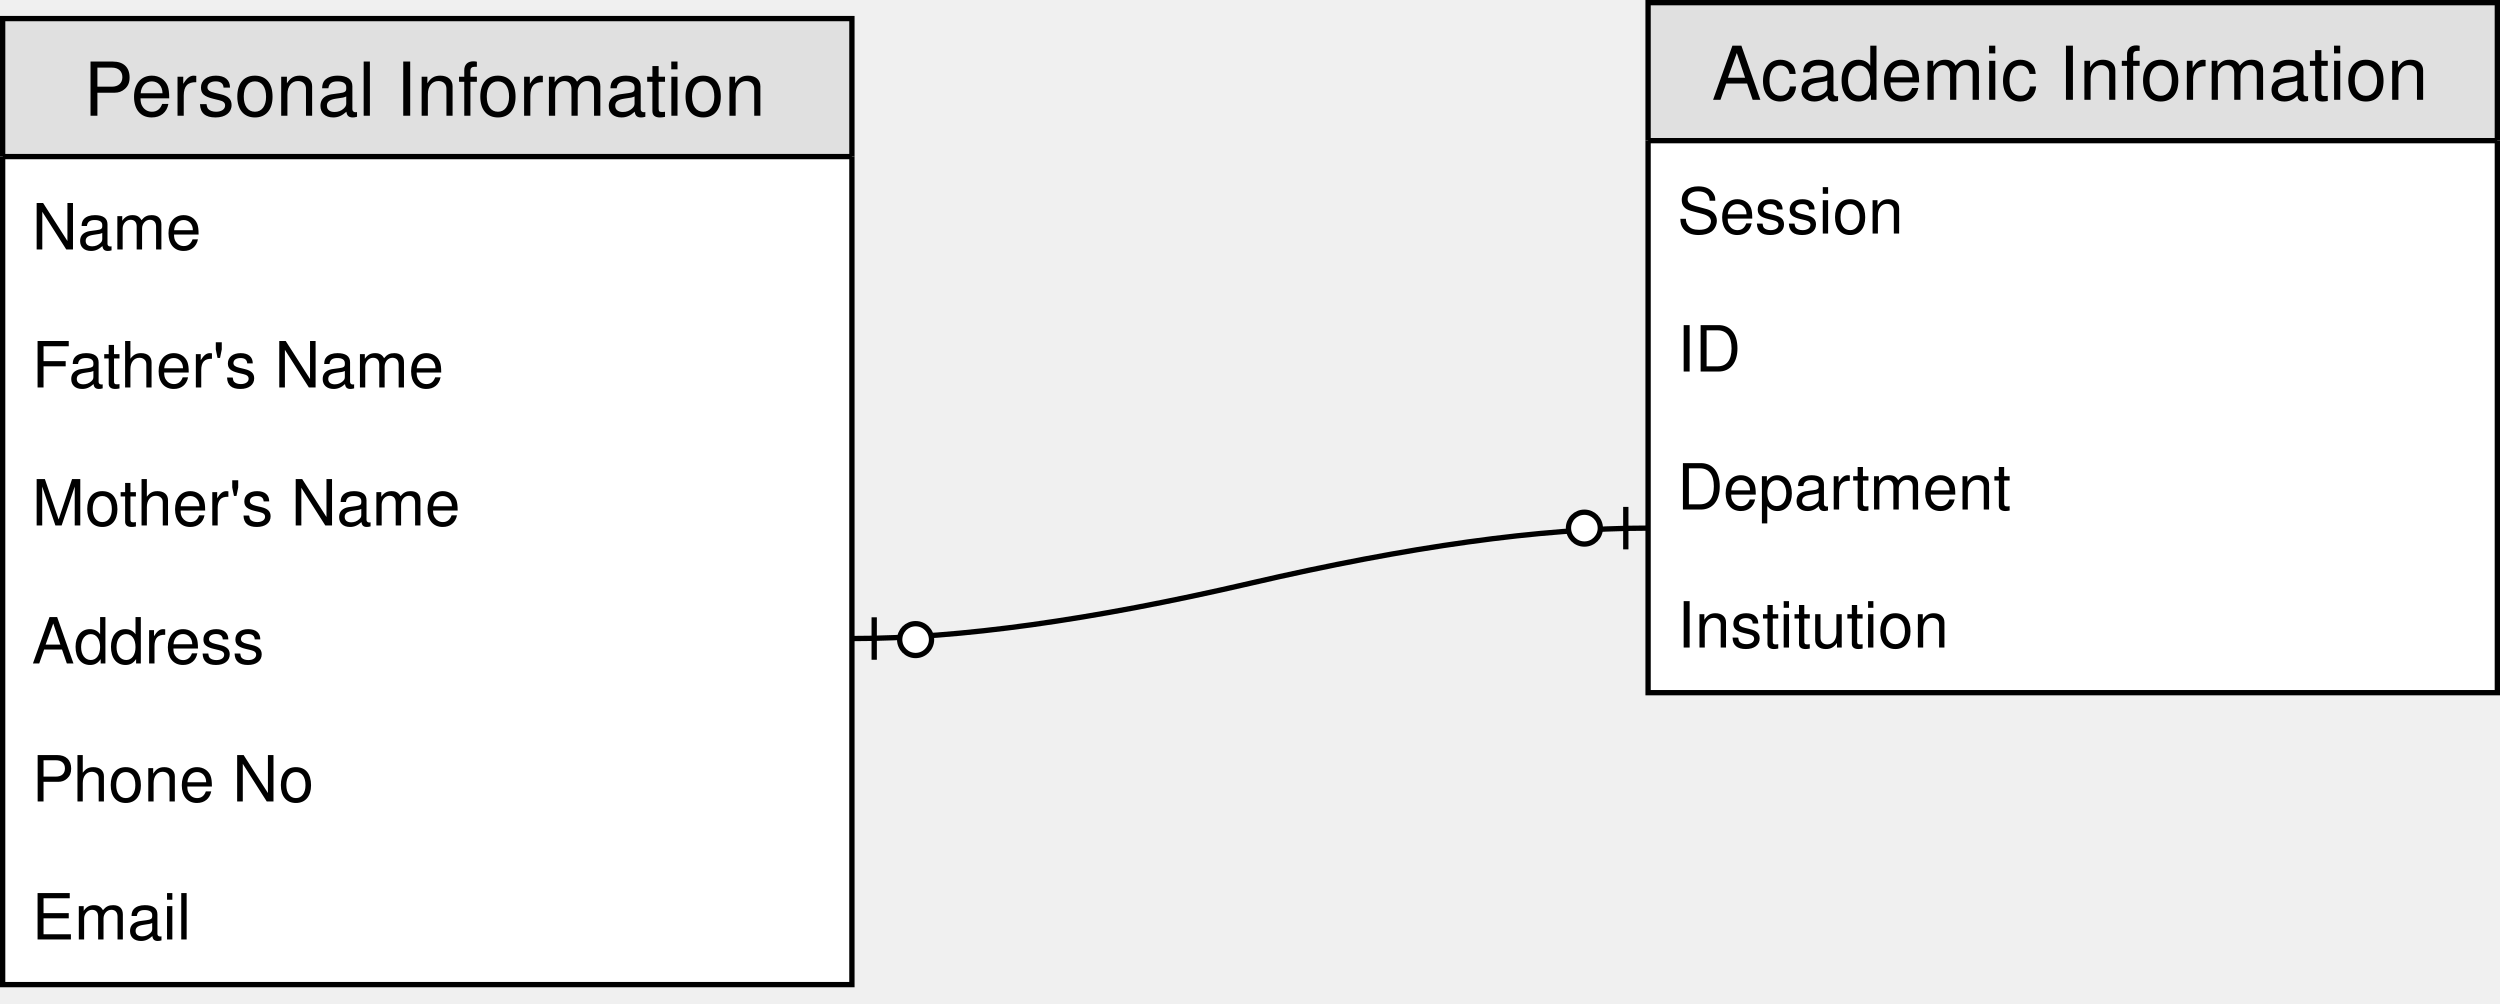
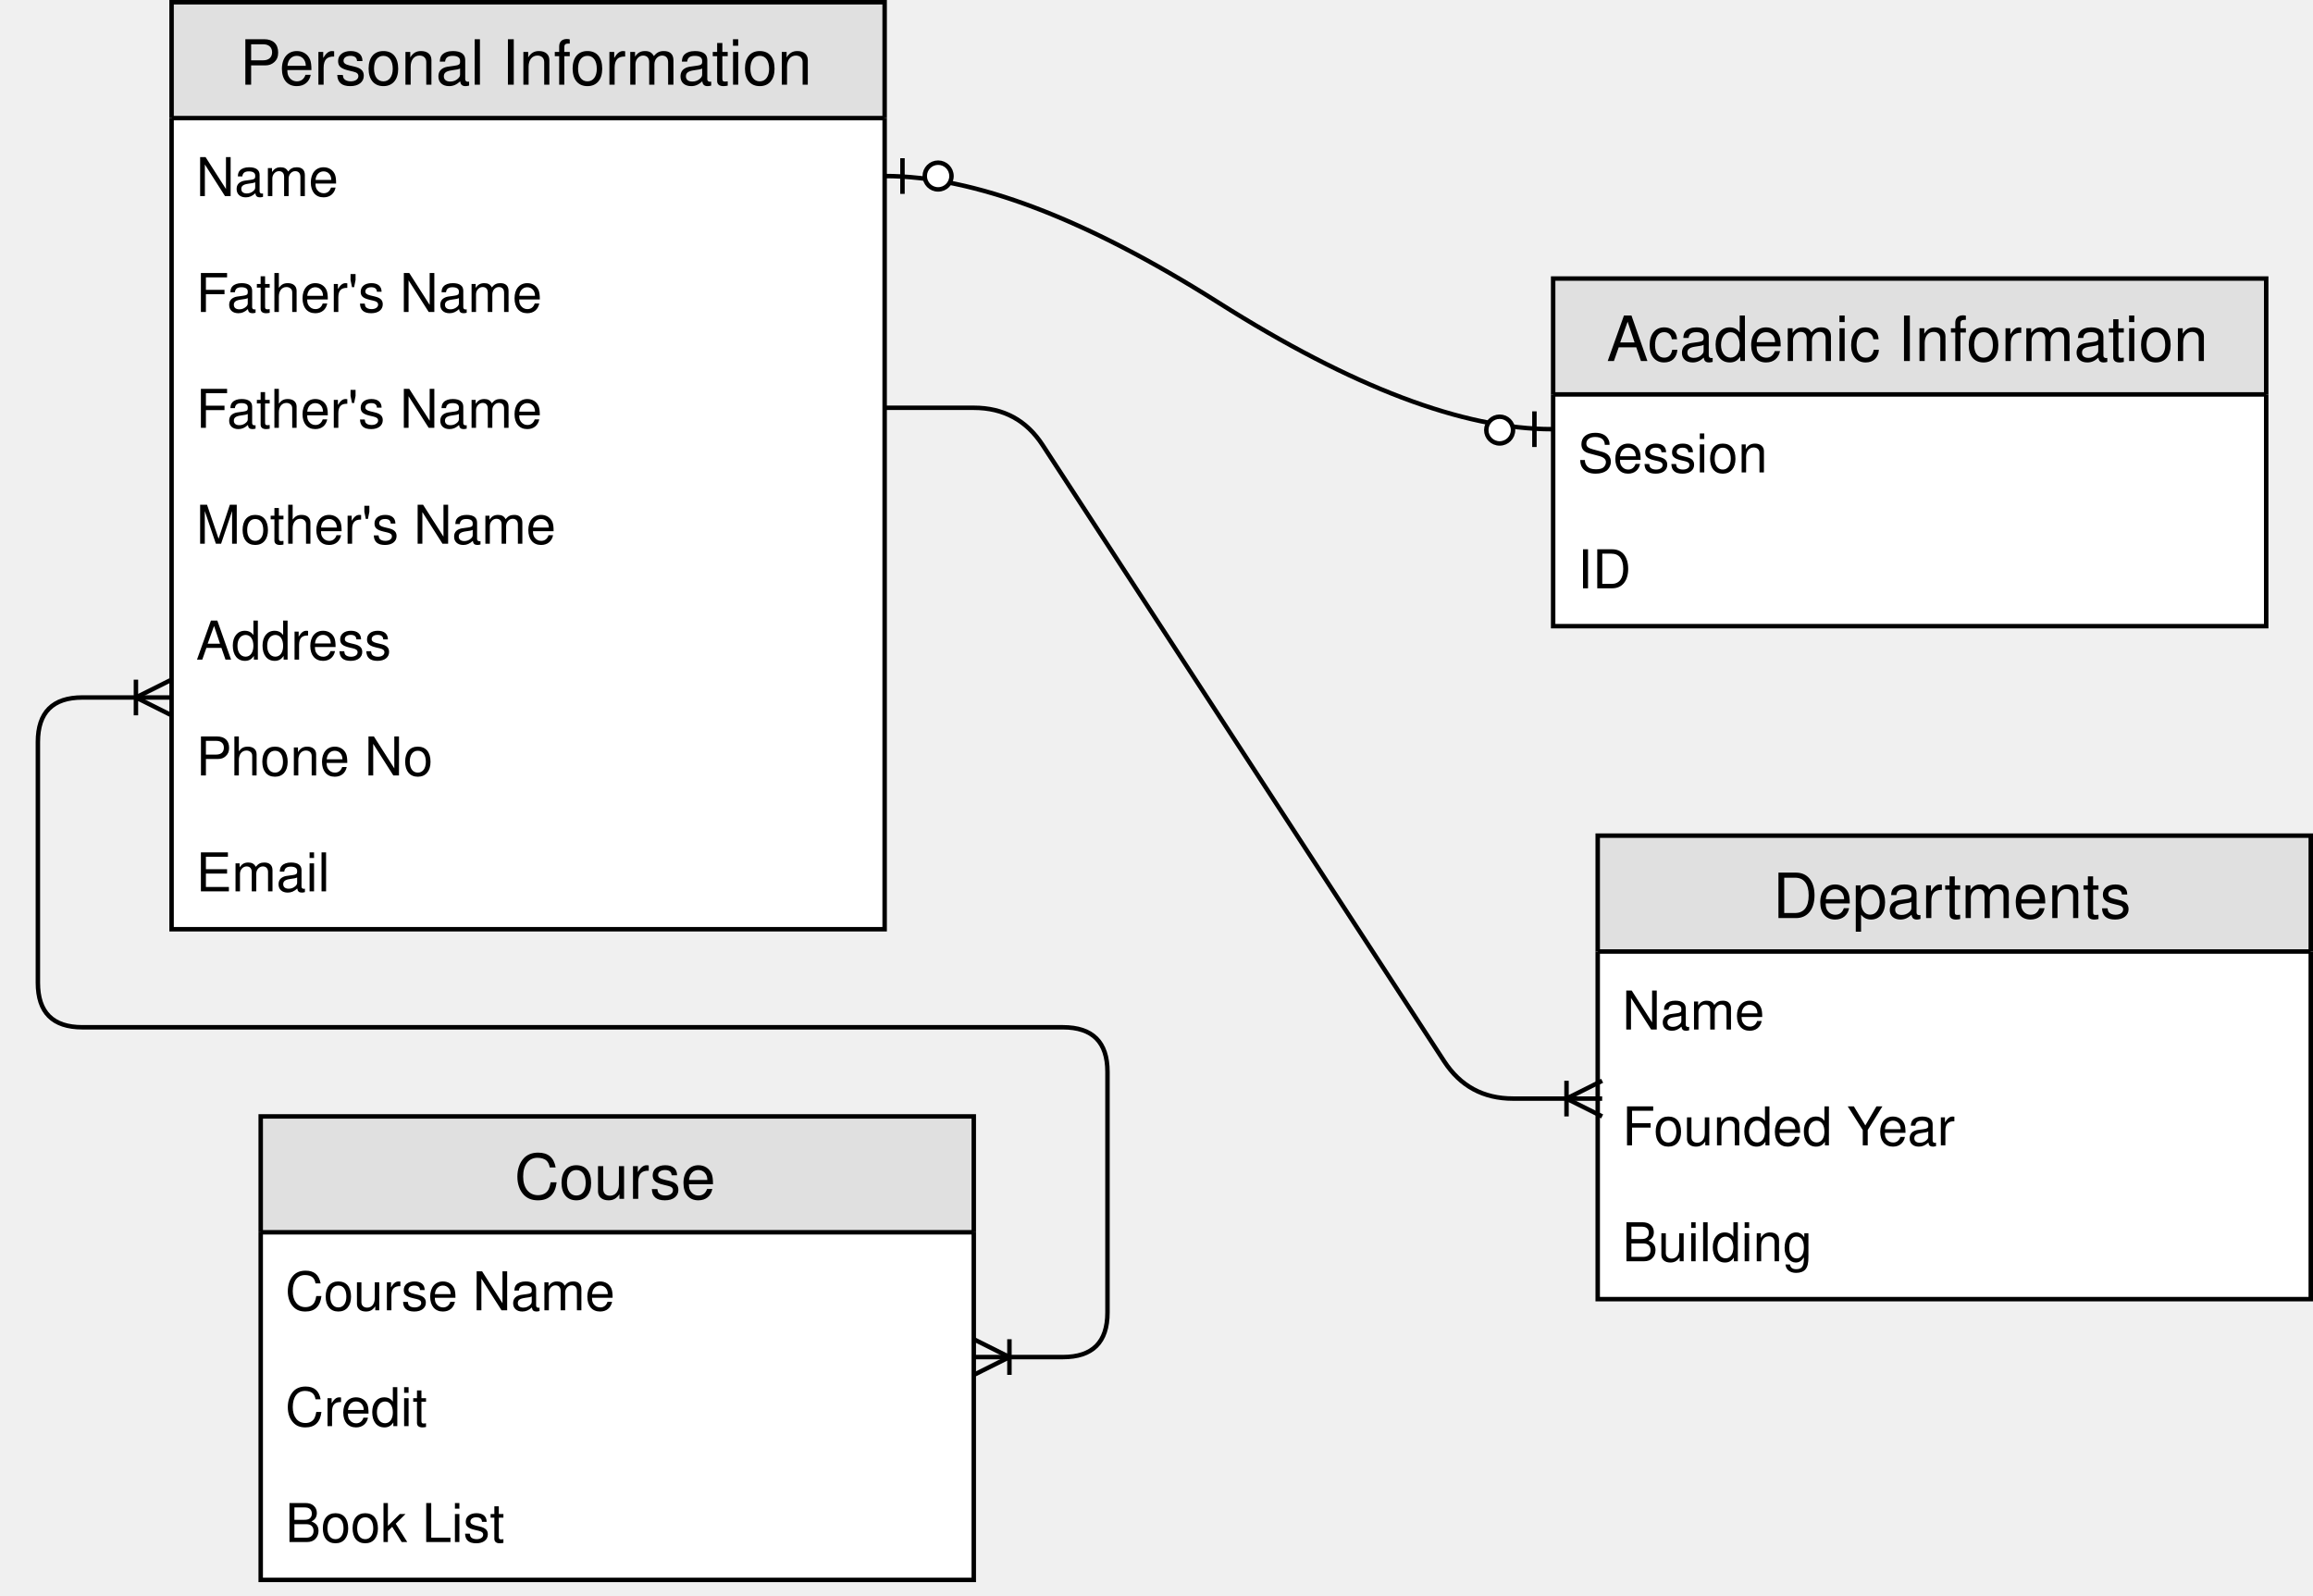
- <svg xmlns="http://www.w3.org/2000/svg" version="1.1" width="471px" height="189px" viewBox="-0.5 -0.5 471 189" content="&lt;mxfile modified=&quot;2019-03-07T04:46:54.076Z&quot; host=&quot;www.draw.io&quot; agent=&quot;Mozilla/5.0 (X11; Linux x86_64) AppleWebKit/537.36 (KHTML, like Gecko) Chrome/66.0.336.117 Safari/537.36&quot; etag=&quot;uYdBEb21ilBa1ydEKsPT&quot; version=&quot;10.3.5&quot; type=&quot;device&quot;&gt;&lt;diagram id=&quot;vIiCevEmF0Wp9QypXJTQ&quot; name=&quot;Page-1&quot;&gt;7Vnfb9owEP5r0J5W5QdQ9lgCXSuVFZVt7R7d5EisOjFyTIH+9TsnNkkwrRjtRB/SIsR9ts+++z4n56TjB+n6uyCLZMIjYB3PidYdf9TxvL7v4rcCNiXQdbolEAsalZBbATP6Ahp0NLqkEeSNjpJzJumiCYY8yyCUDYwIwVfNbnPOmrMuSAwWMAsJs9F7GsmkRAc9p8KvgMaJmdl1dEtKTGcN5AmJ+KoG+eOOHwjOZfkrXQfAVO5MXspxl6+0bhcmIJOHDEgubsnvZPLIvk2u7jcy+cUW/a/ayzNhSx3wFETOM6JGXmdzLjAOyjMdgtyYvOQrmjKSoTWc80zOdIuDdphQFt2QDV+qdeWShE/GGiZc0Bfsj/79kYsANgupaff6yhtlLOCMi2IeHxz13xg5Ux71XAJyHDs1SXB3oAlZNzrekFyaVXLGyCKnj8W61cCUiJhmQy4lT3UnE+Vlc1Hz4g/bCaNxhliIc4EwuSijcbto6/SCkLB+lTd3qwbcRcBTkGKDXcwAoyi9g1wjqFWlR7evsaSuxYGn94HeA/HWdyUT/KGV8g+q8SzV/CApWBrBmGVBseBPYNKX8VI0tYxqKF+QkGbxDcxVAN0KudMxKYhjLues2EcJjSLIFLdcEkketwJccJrJIubeED+YmsA563V6uKYAbbey8aO6CxnwDJdJaEEJoEpWoJTS4NM7lM/Xd5pNsiYVpX8Qp6bfh1PqW5Re4gUMxJcc0Zbd97Hb807Mbtdid8Jbdj+I3fPBidn9ZrF7EUV4w8tbVo9n1TWF6sloNSVwvThLFDG4ZXlL7Tuo9Q+soP4ftXYFNU4JZS2r72C1d+oaqmdfh0MSQUrD9jD1SQ5TXXfnMOWeH3iYMteMD1dN31LNDG/d+2TSXgx2N9vnPU+dW6xej1pCjyf05EeogUXoCDAmmaqoWmKPJvbkpyfXfvRxjSmhclncqwOvc+G0BB9P8Cc4SNmPPyxCIYrB1F0YLZWbO2BFtTauWqycJTI1tRdk0YV634Dm+O4FBP/Jb0vuVVG2vwknEpsHTW1h/FHG2cAZGGC0rjePNnVrCoJihlStVIJrKh/McvB36aynrcqTMipHkarH6gVkzQ6X4hkibZQ5U4l6u/jCvPKlCOENRvQTC5wthreUNdivrLqSnH3FmgFFweFzc8H79KXnmKrtVVWLXt9rVIt4G2q6KAPVo+rvXnYc+YNm2ek5O9VkmQnLUSH3beD7dgCa1Suksnv1Hs4f/wU=&lt;/diagram&gt;&lt;/mxfile&gt;" style="background-color: rgb(255, 255, 255);">
+ <svg xmlns="http://www.w3.org/2000/svg" version="1.1" width="519px" height="358px" viewBox="-0.5 -0.5 519 358" content="&lt;mxfile modified=&quot;2019-03-07T05:07:31.379Z&quot; host=&quot;www.draw.io&quot; agent=&quot;Mozilla/5.0 (X11; Linux x86_64) AppleWebKit/537.36 (KHTML, like Gecko) Chrome/66.0.336.117 Safari/537.36&quot; etag=&quot;9nVndGDxDsqwjdyddVGM&quot; version=&quot;10.3.5&quot; type=&quot;device&quot;&gt;&lt;diagram id=&quot;vIiCevEmF0Wp9QypXJTQ&quot; name=&quot;Page-1&quot;&gt;7Vpbc9o6EP41TJ9OxpYxNo/hktPOhDYT2tP2UbEF1sS2GFkEyK8/K1vCF5GGBhLzYMJkvKv7fqvVpzU9Z5xs/+V4Fc1YSOIessJtz5n0EPL8IfyXil2h6LuDQrHkNCxUdqmY02eilJbSrmlIslpFwVgs6KquDFiakkDUdJhztqlXW7C4PuoKL4mhmAc4NrU/aSiiQuu7Vqn/TOgy0iPblipJsK6sFFmEQ7apqJxpzxlzxkTxlGzHJJa203Yp2t28ULqfGCepOKZBdP0N/xfNHuLh7PPPnYh+xKvBP6qXJxyv1YLvCM9YimXLL+mCcVgHZalagthpu2QbmsQ4BWm0YKmYqxIL5CCicXiLd2wt55UJHDxqaRQxTp+hPvTvTGxQQDEXCnY0kL3ROB6zmPF8HIdY8q/Wci57VGNxkkHbO20Eu6Ga4W2t4i3OhJ4li2O8yuhDPm/ZMMF8SdMRE4IlqpJe5U19Uov8A+U4pssUdAGMRbi2RbEauw+yMi/hgmxfxM3eewPsIsISIvgOqugG2qPUDrK1Q21Kf7QHShdVfBFZvtoHag8s932XbgIPylP+wmuQ4TVfcUIMH4E1ixxizh6JNl/KCqepWFSpshUOaLq8JQu5gH6puVdrkioGtlzE+T6KaBiSVGLLBBb4Ye+AK0ZTka/ZHcEXTDO2rtyeC3Mag2yXMnxldS7GLIVpYppDQsBLNkR6Sg1PdCyeL+80E2QFKhociengnSB1DEhvIIAR/ikDbYfuaei6qG10zTjfwXs2eD2/ZXj7Broz1qF7JnRtq98yvEMD3uswBEKTdbCeAKtzLI16L1j1FadKviMJDOxZ1kF7ArRu22zKNhnyNME07lA9AVW/bRblmnE4wCFJaNBdli/ksty3G5flY53Ge6+78sBwmjmc3Ie8pIsFzb12uddlz0D1y6QD9O2Atn5Dts07lIEnCZdEx25YLBW7exLnEX9alhgmi0Si4zdJw2uZkwZxev9MOPvOvhXQy8B+uAgG4rtfCtlc+C2FK9/ytWKyrRZPdlXpjnAKFpLxVilDGZ+rB0pFDtb8iYRKKNYvF/3nYAw2YmsekD9YFx0Gv4q2dQDtvZLndn6qT+SQD6gx7uQOKE8FNEC1UwH8rd5FsQDVqppDb3TUt4ZX3rDycev92u7BYj0MWHtJhDFM7rB7s5zgw77hwxMCcImEyHjQsZLWWAmqsxLH8o4Ld/vcw/njnZlU6BJFr15Q/MtmJcjMKNywdRpCSEfWb4J5B+8J8LbOUZCZxR+tIVCD/TtgTwC29fy95pofRz4B9e9shtNdjRLuWWPON68sa1DnnMjz3sQ5t1T80rOA56IzV0llT1LQHZ2RfOqXXwX7ejV8tkhTdd5SJy+a/PFYmup4Db6hc90fRESR+TZ5DFPPTHrRcdAP+xlJk4N6R77/eD8Oisw7t3aT7q3lq4dasckumIya6fIxJyEVHawnwNo+CTUT2iPGHkFzS7MO21OwbZ2HOub98QJ4aI2DvoV/NrKr1TGrCdC/o52vskm7bTbp1w/8Pmqc40cnPfuNjtxzsUkQy98/F9XLH5E70/8B&lt;/diagram&gt;&lt;/mxfile&gt;" style="background-color: rgb(255, 255, 255);">
  <defs>
-     <clipPath id="mx-clip-4-34-152-26-0">
-       <rect x="4" y="34" width="152" height="26" />
+     <clipPath id="mx-clip-42-31-152-26-0">
+       <rect x="42" y="31" width="152" height="26" />
    </clipPath>
-     <clipPath id="mx-clip-4-60-152-26-0">
-       <rect x="4" y="60" width="152" height="26" />
+     <clipPath id="mx-clip-42-57-152-26-0">
+       <rect x="42" y="57" width="152" height="26" />
    </clipPath>
-     <clipPath id="mx-clip-4-86-152-26-0">
-       <rect x="4" y="86" width="152" height="26" />
+     <clipPath id="mx-clip-42-83-152-26-0">
+       <rect x="42" y="83" width="152" height="26" />
    </clipPath>
-     <clipPath id="mx-clip-4-112-152-26-0">
-       <rect x="4" y="112" width="152" height="26" />
+     <clipPath id="mx-clip-42-109-152-26-0">
+       <rect x="42" y="109" width="152" height="26" />
    </clipPath>
-     <clipPath id="mx-clip-4-138-152-26-0">
-       <rect x="4" y="138" width="152" height="26" />
+     <clipPath id="mx-clip-42-135-152-26-0">
+       <rect x="42" y="135" width="152" height="26" />
    </clipPath>
-     <clipPath id="mx-clip-4-164-152-26-0">
-       <rect x="4" y="164" width="152" height="26" />
+     <clipPath id="mx-clip-42-161-152-26-0">
+       <rect x="42" y="161" width="152" height="26" />
    </clipPath>
-     <clipPath id="mx-clip-314-31-152-26-0">
-       <rect x="314" y="31" width="152" height="26" />
+     <clipPath id="mx-clip-42-187-152-26-0">
+       <rect x="42" y="187" width="152" height="26" />
    </clipPath>
-     <clipPath id="mx-clip-314-57-152-26-0">
-       <rect x="314" y="57" width="152" height="26" />
+     <clipPath id="mx-clip-352-93-152-26-0">
+       <rect x="352" y="93" width="152" height="26" />
    </clipPath>
-     <clipPath id="mx-clip-314-83-152-26-0">
-       <rect x="314" y="83" width="152" height="26" />
+     <clipPath id="mx-clip-352-119-152-26-0">
+       <rect x="352" y="119" width="152" height="26" />
    </clipPath>
-     <clipPath id="mx-clip-314-109-152-26-0">
-       <rect x="314" y="109" width="152" height="26" />
+     <clipPath id="mx-clip-362-218-152-26-0">
+       <rect x="362" y="218" width="152" height="26" />
+     </clipPath>
+     <clipPath id="mx-clip-362-244-152-26-0">
+       <rect x="362" y="244" width="152" height="26" />
+     </clipPath>
+     <clipPath id="mx-clip-362-270-152-26-0">
+       <rect x="362" y="270" width="152" height="26" />
+     </clipPath>
+     <clipPath id="mx-clip-62-281-152-26-0">
+       <rect x="62" y="281" width="152" height="26" />
+     </clipPath>
+     <clipPath id="mx-clip-62-307-152-26-0">
+       <rect x="62" y="307" width="152" height="26" />
+     </clipPath>
+     <clipPath id="mx-clip-62-333-152-26-0">
+       <rect x="62" y="333" width="152" height="26" />
    </clipPath>
  </defs>
  <g>
-     <path d="M 0 29 L 0 3 L 160 3 L 160 29" fill="#e0e0e0" stroke="#000000" stroke-miterlimit="10" pointer-events="none" />
-     <path d="M 0 29 L 0 185 L 160 185 L 160 29" fill="#ffffff" stroke="#000000" stroke-miterlimit="10" pointer-events="none" />
-     <path d="M 0 29 L 160 29" fill="none" stroke="#000000" stroke-miterlimit="10" pointer-events="none" />
+     <path d="M 38 26 L 38 0 L 198 0 L 198 26" fill="#e0e0e0" stroke="#000000" stroke-miterlimit="10" pointer-events="none" />
+     <path d="M 38 26 L 38 208 L 198 208 L 198 26" fill="#ffffff" stroke="#000000" stroke-miterlimit="10" pointer-events="none" />
+     <path d="M 38 26 L 198 26" fill="none" stroke="#000000" stroke-miterlimit="10" pointer-events="none" />
    <g fill="#000000" font-family="Helvetica" text-anchor="middle" font-size="14px">
-       <text x="79.5" y="21.3">Personal Information</text>
+       <text x="117.5" y="18.5">Personal Information</text>
    </g>
-     <g fill="#000000" font-family="Helvetica" clip-path="url(#mx-clip-4-34-152-26-0)" font-size="12px">
-       <text x="5.5" y="46.5">Name</text>
+     <g fill="#000000" font-family="Helvetica" clip-path="url(#mx-clip-42-31-152-26-0)" font-size="12px">
+       <text x="43.5" y="43.5">Name</text>
    </g>
-     <g fill="#000000" font-family="Helvetica" clip-path="url(#mx-clip-4-60-152-26-0)" font-size="12px">
-       <text x="5.5" y="72.5">Father's Name</text>
+     <g fill="#000000" font-family="Helvetica" clip-path="url(#mx-clip-42-57-152-26-0)" font-size="12px">
+       <text x="43.5" y="69.5">Father's Name</text>
    </g>
-     <g fill="#000000" font-family="Helvetica" clip-path="url(#mx-clip-4-86-152-26-0)" font-size="12px">
-       <text x="5.5" y="98.5">Mother's Name</text>
+     <g fill="#000000" font-family="Helvetica" clip-path="url(#mx-clip-42-83-152-26-0)" font-size="12px">
+       <text x="43.5" y="95.5">Father's Name</text>
    </g>
-     <g fill="#000000" font-family="Helvetica" clip-path="url(#mx-clip-4-112-152-26-0)" font-size="12px">
-       <text x="5.5" y="124.5">Address</text>
+     <g fill="#000000" font-family="Helvetica" clip-path="url(#mx-clip-42-109-152-26-0)" font-size="12px">
+       <text x="43.5" y="121.5">Mother's Name</text>
    </g>
-     <g fill="#000000" font-family="Helvetica" clip-path="url(#mx-clip-4-138-152-26-0)" font-size="12px">
-       <text x="5.5" y="150.5">Phone No</text>
+     <g fill="#000000" font-family="Helvetica" clip-path="url(#mx-clip-42-135-152-26-0)" font-size="12px">
+       <text x="43.5" y="147.5">Address</text>
    </g>
-     <g fill="#000000" font-family="Helvetica" clip-path="url(#mx-clip-4-164-152-26-0)" font-size="12px">
-       <text x="5.5" y="176.5">Email</text>
+     <g fill="#000000" font-family="Helvetica" clip-path="url(#mx-clip-42-161-152-26-0)" font-size="12px">
+       <text x="43.5" y="173.5">Phone No</text>
    </g>
-     <path d="M 310 26 L 310 0 L 470 0 L 470 26" fill="#e0e0e0" stroke="#000000" stroke-miterlimit="10" pointer-events="none" />
-     <path d="M 310 26 L 310 130 L 470 130 L 470 26" fill="#ffffff" stroke="#000000" stroke-miterlimit="10" pointer-events="none" />
-     <path d="M 310 26 L 470 26" fill="none" stroke="#000000" stroke-miterlimit="10" pointer-events="none" />
+     <g fill="#000000" font-family="Helvetica" clip-path="url(#mx-clip-42-187-152-26-0)" font-size="12px">
+       <text x="43.5" y="199.5">Email</text>
+     </g>
+     <path d="M 348 88 L 348 62 L 508 62 L 508 88" fill="#e0e0e0" stroke="#000000" stroke-miterlimit="10" pointer-events="none" />
+     <path d="M 348 88 L 348 140 L 508 140 L 508 88" fill="#ffffff" stroke="#000000" stroke-miterlimit="10" pointer-events="none" />
+     <path d="M 348 88 L 508 88" fill="none" stroke="#000000" stroke-miterlimit="10" pointer-events="none" />
    <g fill="#000000" font-family="Helvetica" text-anchor="middle" font-size="14px">
-       <text x="389.5" y="18.3">Academic Information</text>
+       <text x="427.5" y="80.5">Academic Information</text>
    </g>
-     <g fill="#000000" font-family="Helvetica" clip-path="url(#mx-clip-314-31-152-26-0)" font-size="12px">
-       <text x="315.5" y="43.5">Session</text>
+     <g fill="#000000" font-family="Helvetica" clip-path="url(#mx-clip-352-93-152-26-0)" font-size="12px">
+       <text x="353.5" y="105.5">Session</text>
    </g>
-     <g fill="#000000" font-family="Helvetica" clip-path="url(#mx-clip-314-57-152-26-0)" font-size="12px">
-       <text x="315.5" y="69.5">ID</text>
+     <g fill="#000000" font-family="Helvetica" clip-path="url(#mx-clip-352-119-152-26-0)" font-size="12px">
+       <text x="353.5" y="131.5">ID</text>
    </g>
-     <g fill="#000000" font-family="Helvetica" clip-path="url(#mx-clip-314-83-152-26-0)" font-size="12px">
-       <text x="315.5" y="95.5">Department</text>
+     <path d="M 198 39 Q 228 39 272.9 67.4 Q 317.8 95.8 347.8 95.8" fill="none" stroke="#000000" stroke-miterlimit="10" pointer-events="none" />
+     <ellipse cx="210" cy="39" rx="3" ry="3" fill="#ffffff" stroke="#000000" pointer-events="none" />
+     <path d="M 202 35 L 202 43" fill="none" stroke="#000000" stroke-miterlimit="10" pointer-events="none" />
+     <ellipse cx="336" cy="96" rx="3" ry="3" fill="#ffffff" stroke="#000000" pointer-events="none" />
+     <path d="M 343.8 99.8 L 343.8 91.8" fill="none" stroke="#000000" stroke-miterlimit="10" pointer-events="none" />
+     <path d="M 358 213 L 358 187 L 518 187 L 518 213" fill="#e0e0e0" stroke="#000000" stroke-miterlimit="10" pointer-events="none" />
+     <path d="M 358 213 L 358 291 L 518 291 L 518 213" fill="#ffffff" stroke="#000000" stroke-miterlimit="10" pointer-events="none" />
+     <path d="M 358 213 L 518 213" fill="none" stroke="#000000" stroke-miterlimit="10" pointer-events="none" />
+     <g fill="#000000" font-family="Helvetica" text-anchor="middle" font-size="14px">
+       <text x="437.5" y="205.5">Departments</text>
    </g>
-     <g fill="#000000" font-family="Helvetica" clip-path="url(#mx-clip-314-109-152-26-0)" font-size="12px">
-       <text x="315.5" y="121.5">Institution </text>
+     <g fill="#000000" font-family="Helvetica" clip-path="url(#mx-clip-362-218-152-26-0)" font-size="12px">
+       <text x="363.5" y="230.5">Name</text>
    </g>
-     <path d="M 160.2 119.8 Q 190.2 119.8 235 109.4 Q 279.8 99 309.8 99" fill="none" stroke="#000000" stroke-miterlimit="10" pointer-events="none" />
-     <ellipse cx="172" cy="120" rx="3" ry="3" fill="#ffffff" stroke="#000000" pointer-events="none" />
-     <path d="M 164.2 115.8 L 164.2 123.8" fill="none" stroke="#000000" stroke-miterlimit="10" pointer-events="none" />
-     <ellipse cx="298" cy="99" rx="3" ry="3" fill="#ffffff" stroke="#000000" pointer-events="none" />
-     <path d="M 305.8 103 L 305.8 95" fill="none" stroke="#000000" stroke-miterlimit="10" pointer-events="none" />
+     <g fill="#000000" font-family="Helvetica" clip-path="url(#mx-clip-362-244-152-26-0)" font-size="12px">
+       <text x="363.5" y="256.5">Founded Year</text>
+     </g>
+     <g fill="#000000" font-family="Helvetica" clip-path="url(#mx-clip-362-270-152-26-0)" font-size="12px">
+       <text x="363.5" y="282.5">Building</text>
+     </g>
+     <path d="M 198 91 L 218 91 Q 228 91 233.46 99.38 L 323.54 237.62 Q 329 246 339 246 L 359 246" fill="none" stroke="#000000" stroke-miterlimit="10" pointer-events="none" />
+     <path d="M 351 250 L 351 242 M 359 242 L 351 246 L 359 250" fill="none" stroke="#000000" stroke-miterlimit="10" pointer-events="none" />
+     <path d="M 58 276 L 58 250 L 218 250 L 218 276" fill="#e0e0e0" stroke="#000000" stroke-miterlimit="10" pointer-events="none" />
+     <path d="M 58 276 L 58 354 L 218 354 L 218 276" fill="#ffffff" stroke="#000000" stroke-miterlimit="10" pointer-events="none" />
+     <path d="M 58 276 L 218 276" fill="none" stroke="#000000" stroke-miterlimit="10" pointer-events="none" />
+     <g fill="#000000" font-family="Helvetica" text-anchor="middle" font-size="14px">
+       <text x="137.5" y="268.5">Course</text>
+     </g>
+     <g fill="#000000" font-family="Helvetica" clip-path="url(#mx-clip-62-281-152-26-0)" font-size="12px">
+       <text x="63.5" y="293.5">Course Name</text>
+     </g>
+     <g fill="#000000" font-family="Helvetica" clip-path="url(#mx-clip-62-307-152-26-0)" font-size="12px">
+       <text x="63.5" y="319.5">Credit</text>
+     </g>
+     <g fill="#000000" font-family="Helvetica" clip-path="url(#mx-clip-62-333-152-26-0)" font-size="12px">
+       <text x="63.5" y="345.5">Book List</text>
+     </g>
+     <path d="M 218 304 L 238 304 Q 248 304 248 294 L 248 240 Q 248 230 238 230 L 18 230 Q 8 230 8 220 L 8 166 Q 8 156 18 156 L 38 156" fill="none" stroke="#000000" stroke-miterlimit="10" pointer-events="none" />
+     <path d="M 226 300 L 226 308 M 218 308 L 226 304 L 218 300" fill="none" stroke="#000000" stroke-miterlimit="10" pointer-events="none" />
+     <path d="M 30 160 L 30 152 M 38 152 L 30 156 L 38 160" fill="none" stroke="#000000" stroke-miterlimit="10" pointer-events="none" />
  </g>
</svg>
